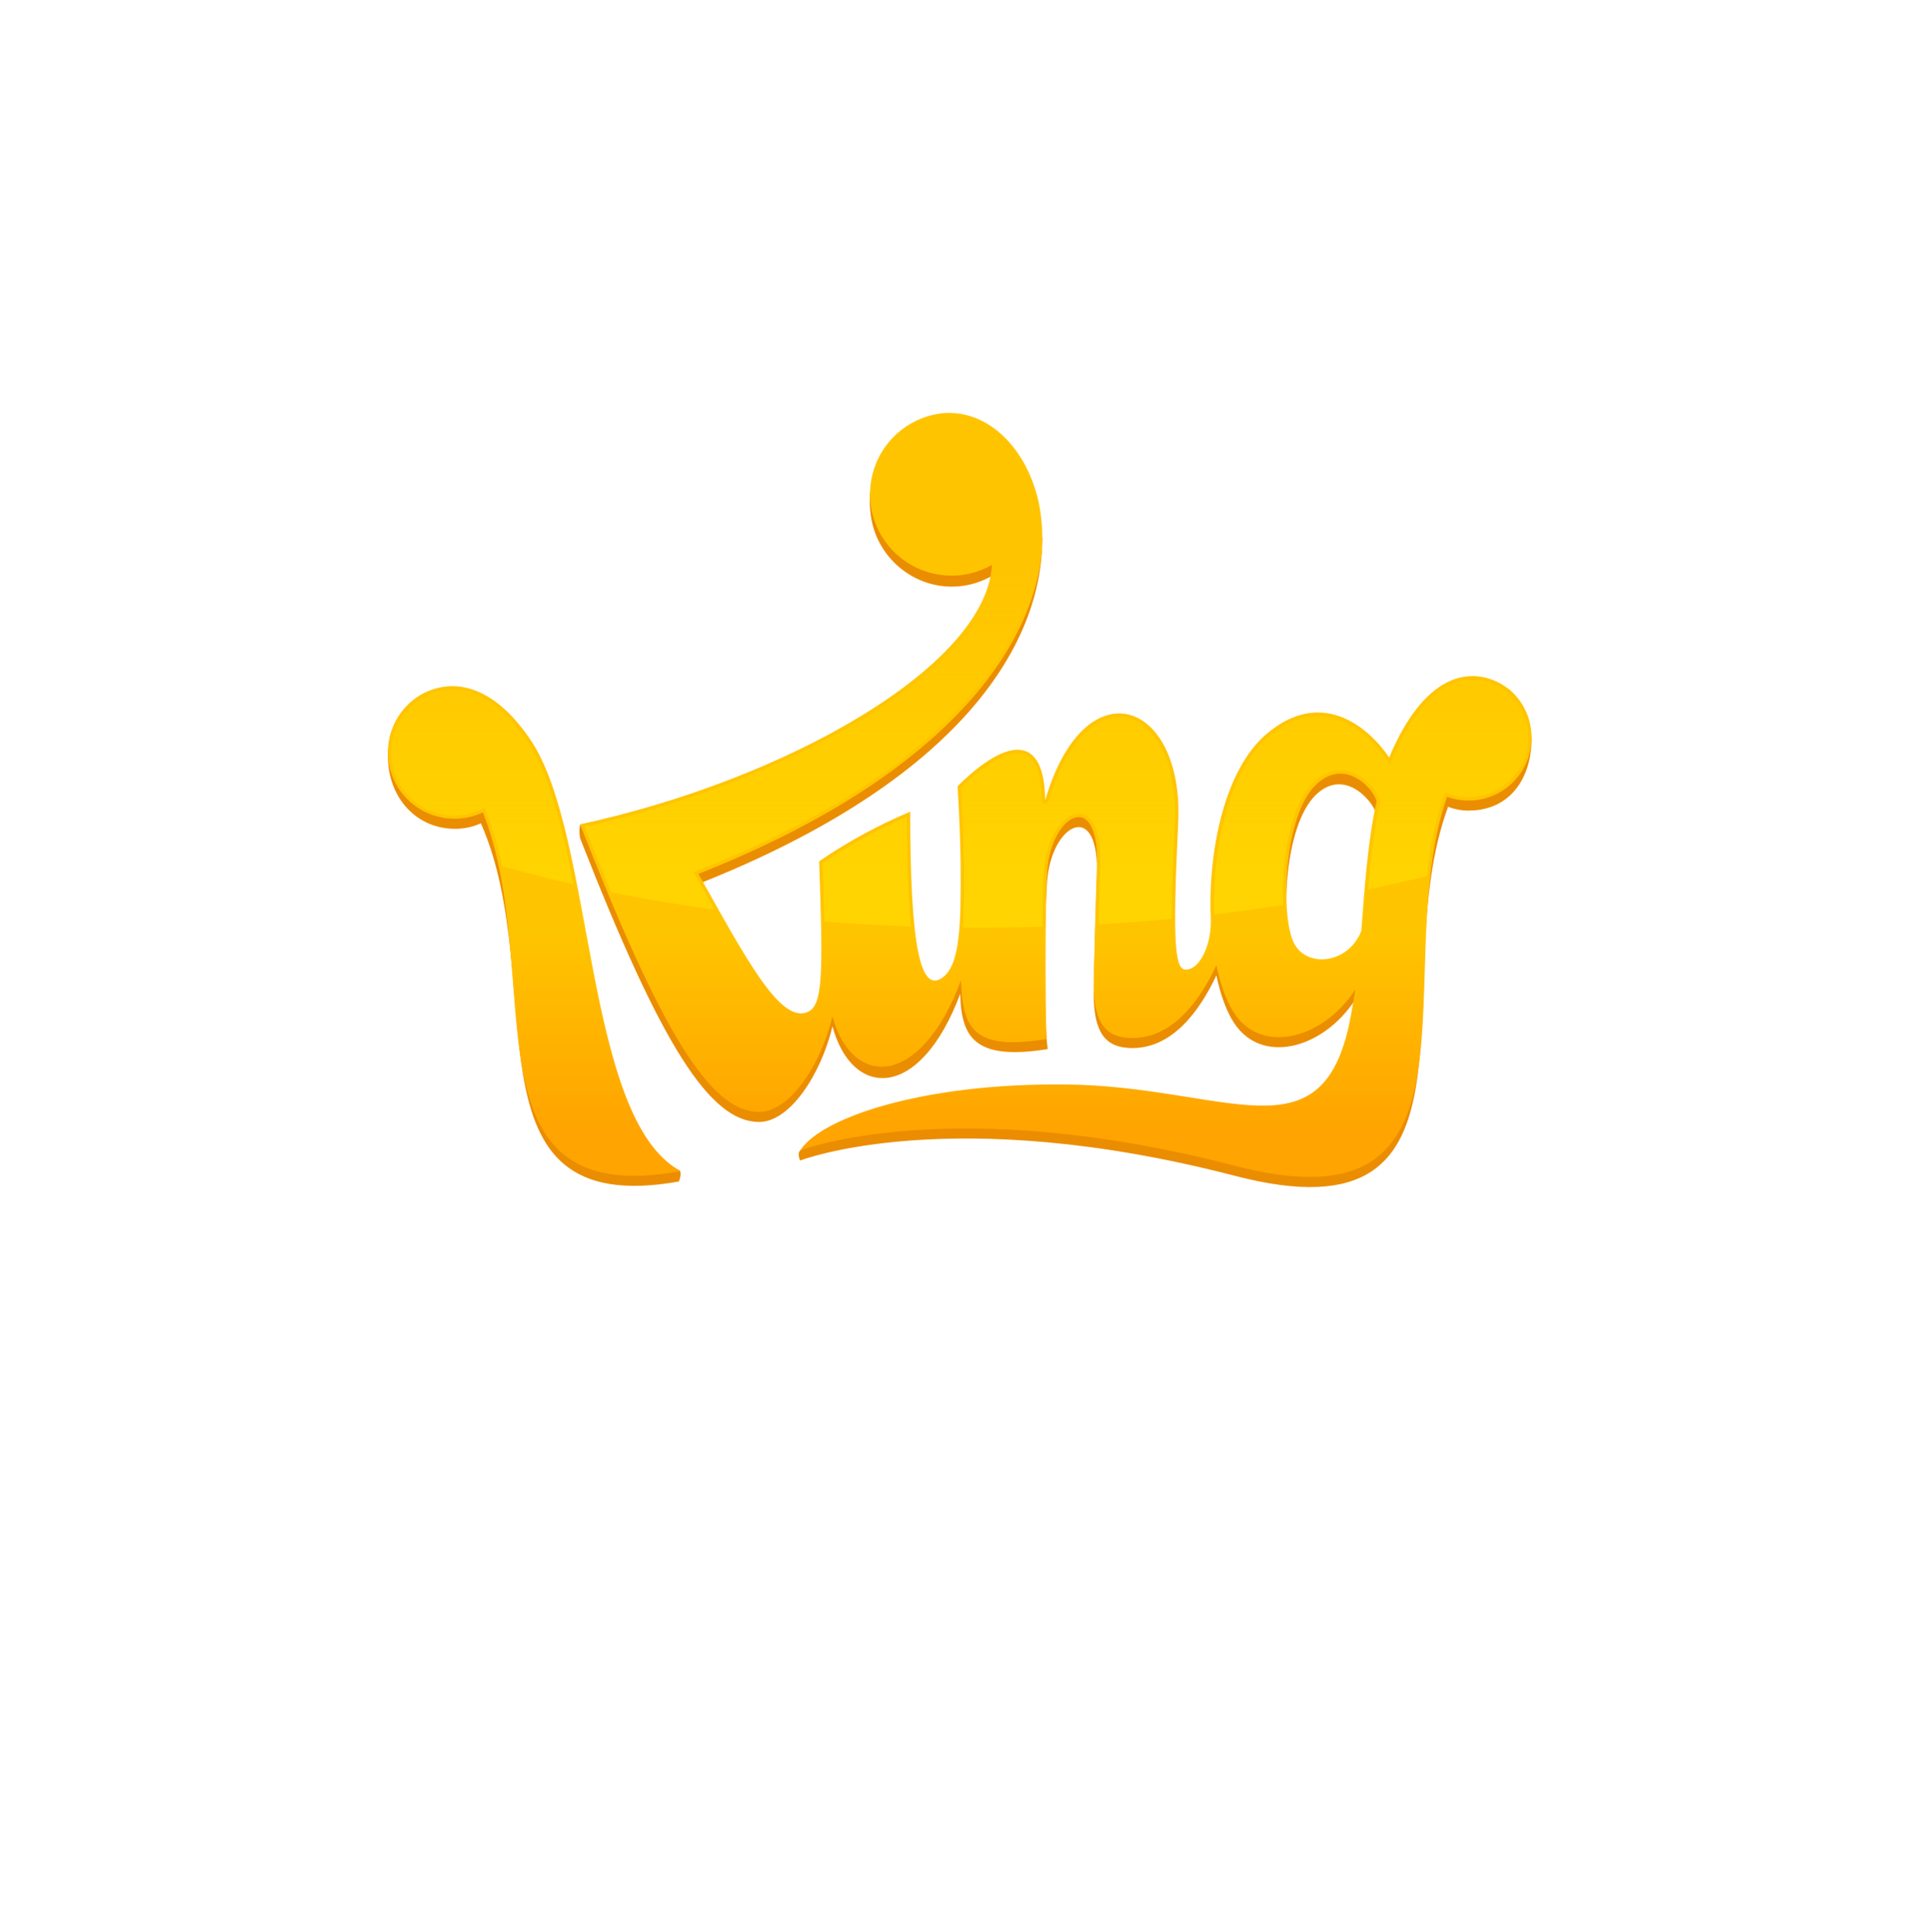
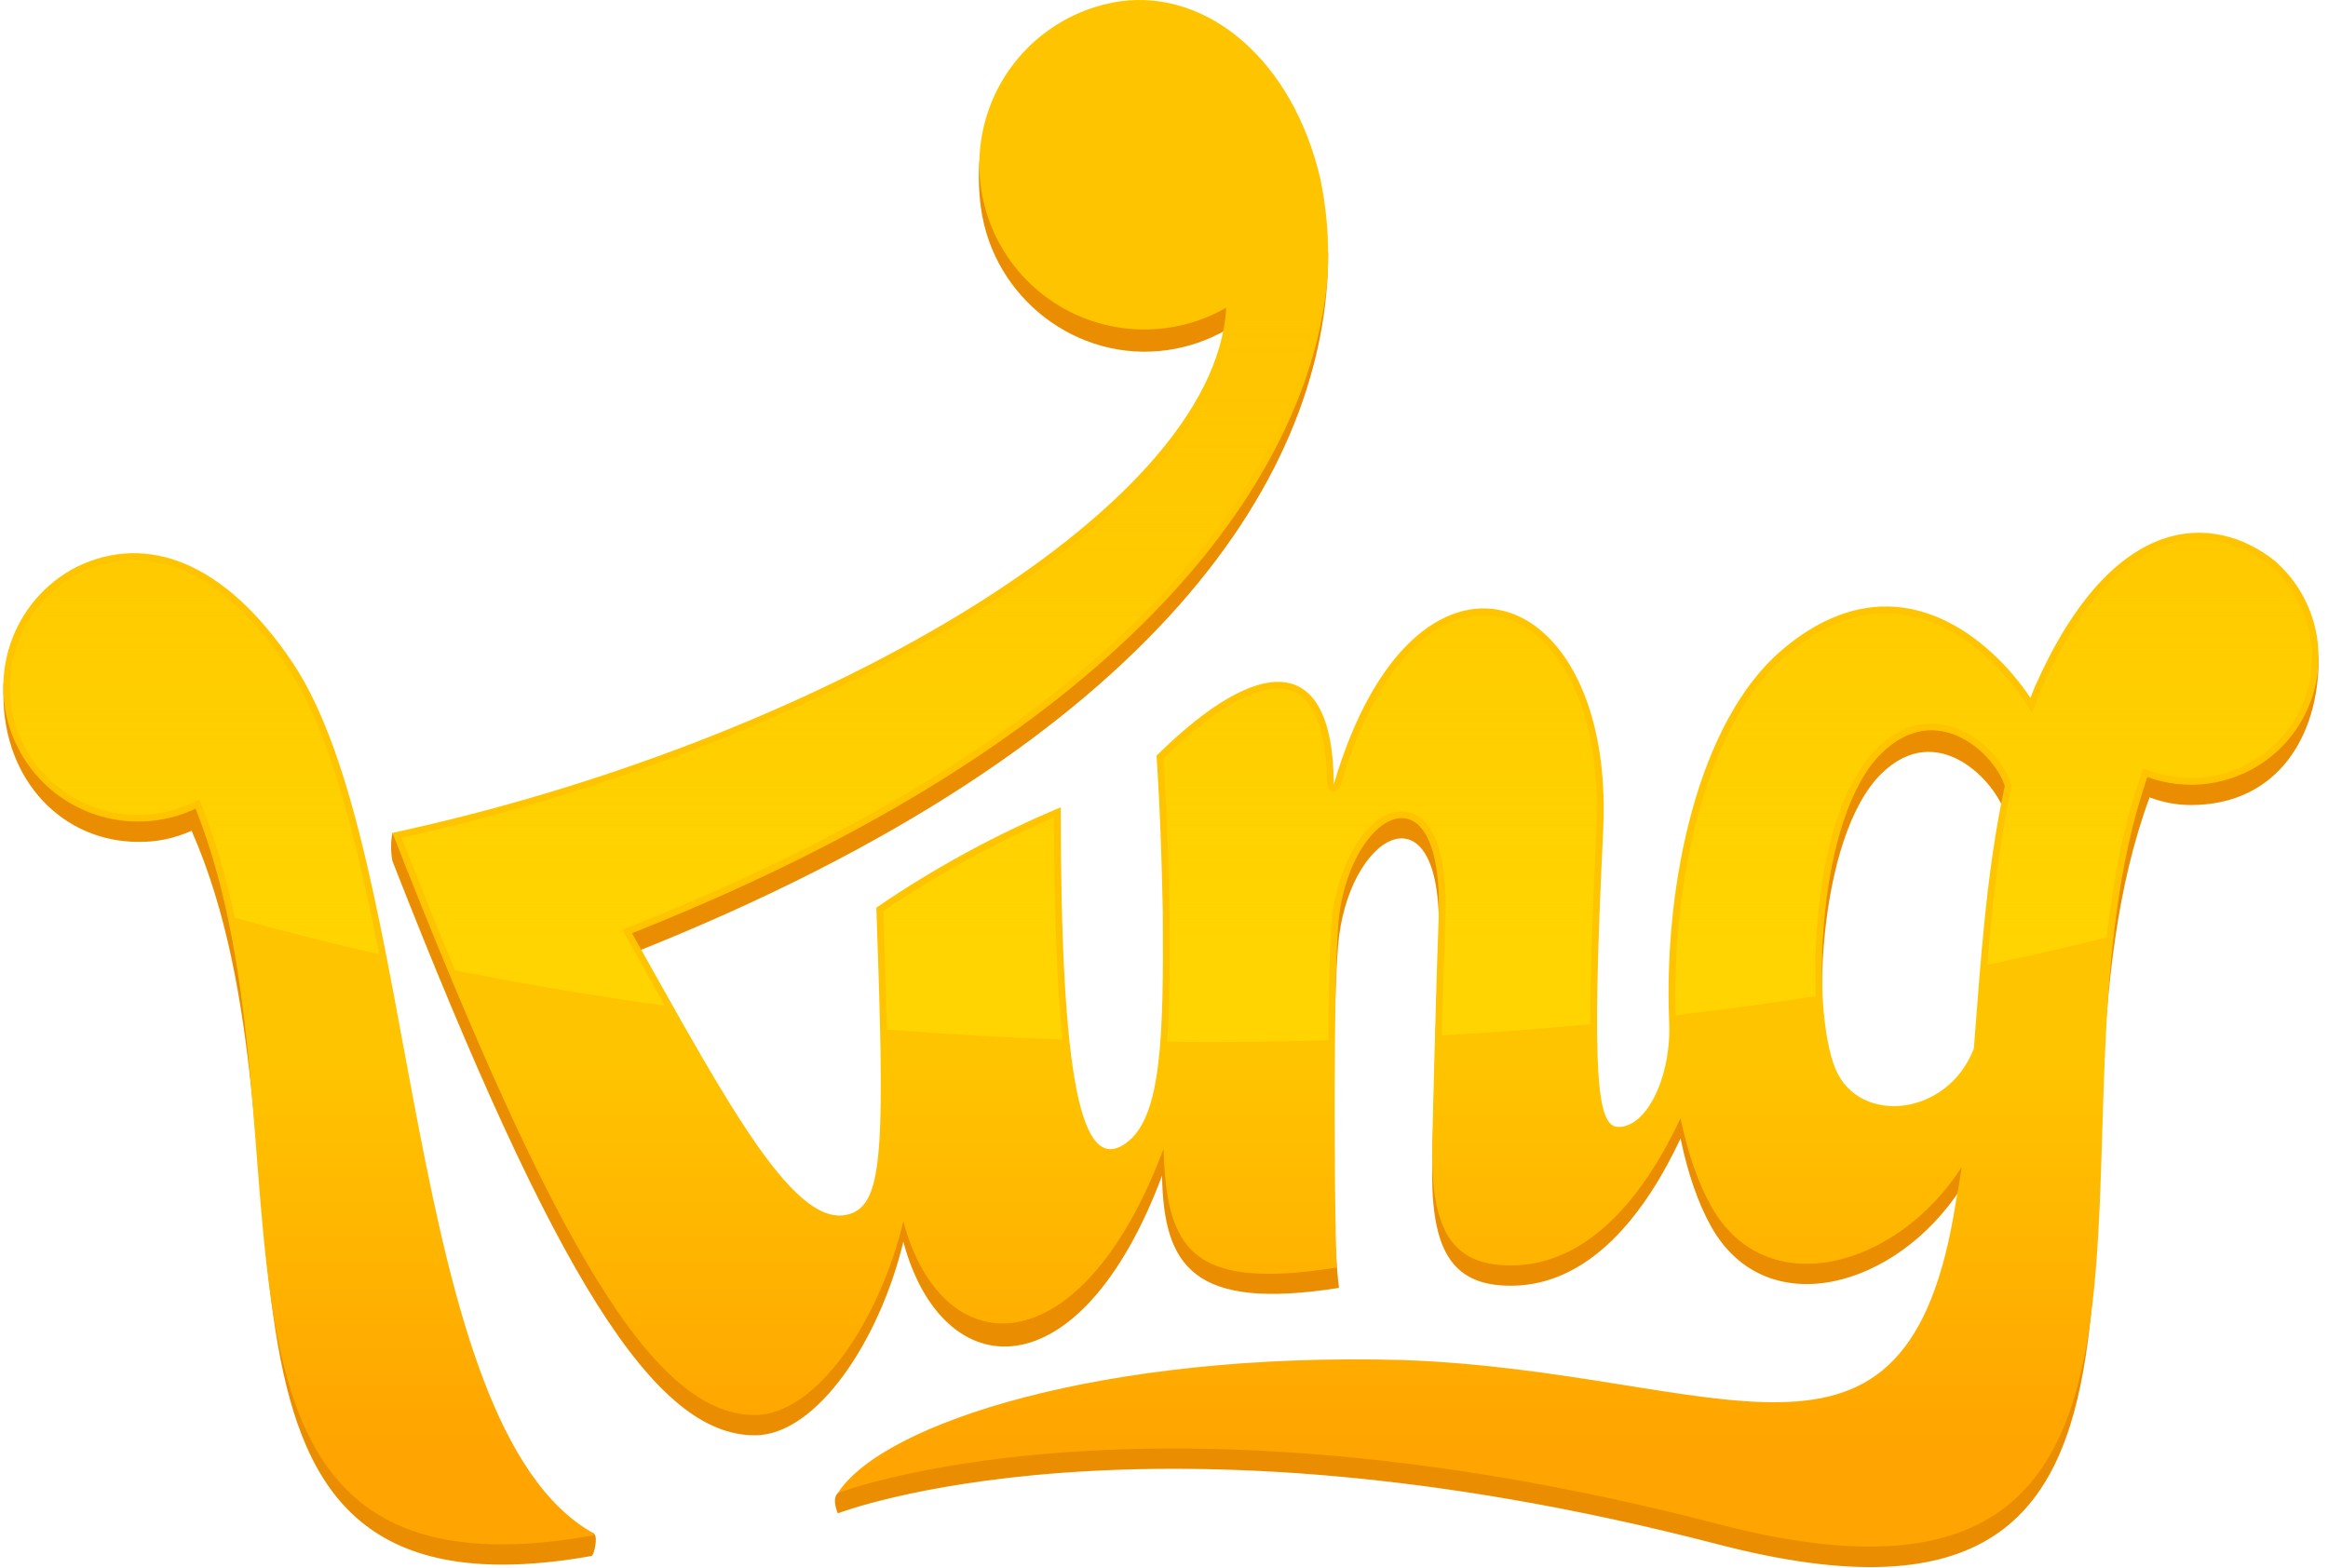
- <svg xmlns="http://www.w3.org/2000/svg" width="145px" height="145px" viewBox="0 0 145 145" version="1.1">
+ <svg xmlns="http://www.w3.org/2000/svg" width="251px" height="169px" viewBox="0 0 251 169" version="1.1">
  <defs>
    <linearGradient x1="50.001%" y1="68.364%" x2="50.001%" y2="93.464%" id="linearGradient-1">
      <stop stop-color="#FFC400" offset="0%" />
      <stop stop-color="#FFA400" offset="100%" />
    </linearGradient>
    <linearGradient x1="50.004%" y1="29.642%" x2="50.004%" y2="90.102%" id="linearGradient-2">
      <stop stop-color="#FFD400" stop-opacity="0" offset="0%" />
      <stop stop-color="#FFD400" offset="100%" />
    </linearGradient>
  </defs>
-   <g id="Artboard" stroke="none" stroke-width="1" fill="none" fill-rule="evenodd">
-     <g id="logo-template" transform="translate(-2, 0)" fill-rule="nonzero">
-       <g id="kingLogoRebrand" transform="translate(31, 31)">
-         <path d="M20.895,56.811 C21.083,56.983 21.823,56.736 22.024,56.88 C22.201,57.008 22.021,57.701 21.944,57.715 C5.391,60.647 12.405,42.851 7.106,30.815 C6.485,31.097 5.809,31.238 5.127,31.227 C2.364,31.227 0.125,28.992 0.125,25.758 C0.125,25.519 0.126,25.383 0.126,25.383 C0.15,25.213 0.232,25.184 0.272,25.021 C0.624,23.615 1.567,22.43 2.858,21.772 C5.467,20.515 8.352,21.598 10.858,25.341 C15.39,32.111 14.922,51.334 20.895,56.811 L20.895,56.811 Z M85.921,24.289 C85.929,24.333 85.994,24.244 85.994,24.482 C85.994,27.257 84.506,29.861 81.254,29.861 C80.732,29.86 80.215,29.763 79.729,29.575 C74.867,42.695 83.606,62.45 63.731,57.286 C42.386,51.739 31.076,56.134 31.076,56.134 C31.076,56.134 30.832,55.607 31.076,55.381 C31.317,55.158 32.189,55.007 32.52,54.788 C35.676,52.71 42.851,50.946 52.027,51.199 C63.9,51.625 70.737,56.9 72.543,45.33 C72.622,44.911 72.694,44.481 72.757,44.041 C70.354,47.786 65.512,49.114 63.476,45.513 C62.98,44.639 62.597,43.511 62.33,42.231 C61.089,44.876 58.967,47.863 55.754,47.684 C53.715,47.571 53.047,46.147 53.122,43.09 C53.174,40.958 53.278,36.902 53.357,34.85 C53.583,29.09 50.186,30.702 49.665,34.726 C49.457,36.338 49.295,45.015 49.663,47.77 C44.269,48.624 43.16,46.988 43.099,43.611 C40.054,51.739 34.96,51.472 33.504,46.06 C32.635,49.686 30.301,53.239 27.999,53.239 C24.281,53.239 20.612,47.413 14.555,31.937 C14.488,31.592 14.488,31.238 14.555,30.893 C14.568,30.829 14.887,31.574 14.951,31.559 C30.232,28.172 45.054,19.796 45.48,12.236 C44.806,12.623 44.064,12.878 43.295,12.987 C39.947,13.457 36.839,11.056 36.382,7.706 C36.305,7.143 36.285,6.573 36.322,6.005 C36.333,5.88 36.391,5.926 36.391,5.926 C36.8,3.27 38.895,1.19 41.554,0.8 C44.83,0.358 47.972,3.031 48.98,7.423 C49.125,8.085 49.218,8.757 49.259,9.434 C49.259,17.34 43.173,27.547 23.439,35.367 C27.056,41.801 29.566,46.569 31.61,45.748 C32.788,45.275 33.085,43.028 32.781,34.438 L38.866,30.972 C38.271,40.908 40.093,44.342 41.754,43.16 C43.085,42.212 43.864,39.261 43.835,34.615 C43.762,30.886 43.49,28.834 43.49,28.834 C47.386,24.992 49.263,25.332 49.288,30.174 C52.27,20 59.641,22.289 59.192,31.537 C58.743,40.78 59.237,42.554 60.03,42.554 C61.106,42.554 62.593,40.617 62.483,38.592 C62.285,33.453 63.008,27.491 66.082,24.871 C70.381,21.208 73.967,24.613 75.306,26.639 C75.362,26.492 75.423,26.349 75.482,26.205 C78.401,19.632 82.151,19.795 84.365,21.551 C85.181,22.259 85.73,23.225 85.921,24.289 L85.921,24.289 Z M74.356,30.146 C74.011,28.999 71.866,26.648 69.779,28.699 C67.402,31.035 67.142,38.184 68.081,40.41 C68.961,42.498 72.243,42.171 73.209,39.644 C73.46,36.457 73.669,33.294 74.356,30.146 L74.356,30.146 Z" id="Extrude" fill="#EB8D00" />
-         <path d="M22.024,56.88 C22.036,56.917 22.021,56.949 21.944,56.962 C5.391,59.894 12.098,42.187 7.255,29.994 C4.784,31.16 1.835,30.127 0.634,27.673 C-0.568,25.22 0.423,22.257 2.858,21.02 C5.467,19.763 8.352,20.845 10.858,24.589 C15.658,31.759 14.849,52.897 22.024,56.88 L22.024,56.88 Z M85.994,24.369 C85.998,25.914 85.246,27.364 83.981,28.251 C82.716,29.138 81.098,29.352 79.646,28.823 C75.163,41.7 83.606,61.698 63.731,56.533 C42.387,50.987 31.076,55.381 31.076,55.381 C32.729,52.795 40.909,50.14 52.027,50.447 C63.9,50.873 70.737,56.148 72.543,44.577 C72.623,44.159 72.694,43.729 72.757,43.288 C70.354,47.034 65.512,48.361 63.476,44.761 C62.981,43.886 62.597,42.759 62.33,41.478 C61.089,44.123 58.967,47.111 55.754,46.931 C53.715,46.818 53.048,45.394 53.122,42.338 C53.174,40.206 53.278,36.15 53.358,34.097 C53.583,28.338 50.186,29.95 49.665,33.973 C49.457,35.585 49.475,44.396 49.574,47.018 C44.18,47.871 43.271,46.357 43.153,42.618 C40.108,50.746 34.96,50.719 33.505,45.308 C32.635,48.934 30.301,52.486 27.999,52.486 C24.281,52.486 20.612,46.369 14.556,30.893 C29.975,27.566 45.05,19.039 45.48,11.413 C43.344,12.635 40.683,12.459 38.728,10.965 C36.772,9.471 35.901,6.951 36.518,4.568 C37.135,2.186 39.119,0.405 41.555,0.048 C44.831,-0.395 47.972,2.279 48.98,6.671 C49.165,7.58 49.259,8.506 49.259,9.434 C49.26,9.721 49.251,10.007 49.234,10.294 C48.704,16.734 43.173,26.794 23.439,34.615 C27.056,41.049 29.566,45.816 31.61,44.996 C32.788,44.523 32.807,42.256 32.503,33.667 C34.651,32.197 36.942,30.95 39.342,29.944 C39.342,40.028 40.093,43.589 41.754,42.408 C43.085,41.46 43.157,38.509 43.128,33.863 C43.056,30.134 42.894,28.031 42.894,28.031 C46.79,24.189 49.444,24.252 49.469,29.095 C52.452,18.92 59.912,21.537 59.462,30.785 C59.013,40.028 59.237,41.801 60.03,41.801 C61.106,41.801 62.015,39.864 61.905,37.839 L61.906,37.839 C61.709,32.701 63.007,26.738 66.082,24.118 C70.381,20.455 73.967,23.861 75.306,25.887 C75.362,25.74 75.423,25.597 75.482,25.452 C78.401,18.879 82.151,19.042 84.365,20.798 C85.4,21.696 85.994,22.999 85.994,24.369 L85.994,24.369 Z M74.357,29.159 C74.011,28.012 71.866,25.896 69.779,27.947 C67.402,30.282 67.142,37.432 68.081,39.658 C68.961,41.745 72.243,41.418 73.209,38.891 C73.46,35.705 73.67,32.307 74.357,29.159 L74.357,29.159 Z" id="Base" fill="url(#linearGradient-1)" />
-         <path d="M62.151,37.658 C61.999,32.849 63.199,26.905 66.245,24.309 C67.461,23.273 68.706,22.747 69.945,22.747 C72.146,22.747 74.05,24.44 75.097,26.025 L75.368,26.434 L75.714,25.547 C77.746,20.973 80.016,20.012 81.563,20.012 C82.725,20.012 83.643,20.546 84.209,20.995 C85.839,22.413 86.226,24.792 85.128,26.653 C84.03,28.515 81.761,29.327 79.731,28.587 L79.492,28.5 L79.409,28.74 C78.815,30.448 78.397,32.422 78.135,34.771 C76.695,35.133 75.207,35.475 73.706,35.79 C73.887,33.648 74.128,31.383 74.601,29.212 L74.615,29.149 L74.596,29.087 C74.32,28.167 73.107,26.836 71.637,26.836 C70.916,26.836 70.232,27.15 69.603,27.768 C67.687,29.651 67.21,34.198 67.349,36.95 C65.655,37.215 63.909,37.452 62.151,37.658 L62.151,37.658 Z M23.859,35.875 L23.08,34.488 L23.347,34.382 C45.416,25.635 48.628,14.608 48.984,10.279 C49.056,9.089 48.973,7.895 48.736,6.727 C47.847,2.853 45.245,0.251 42.261,0.251 C42.037,0.251 41.813,0.266 41.591,0.296 C38.549,0.742 36.366,3.46 36.588,6.527 C36.81,9.594 39.361,11.969 42.435,11.973 C42.711,11.973 42.987,11.953 43.26,11.915 C43.998,11.811 44.709,11.566 45.356,11.195 L45.756,10.966 L45.73,11.427 C45.275,19.499 29.428,27.874 14.896,31.076 C15.592,32.85 16.258,34.502 16.878,35.993 C19.411,36.501 22.026,36.942 24.662,37.305 C24.4,36.841 24.133,36.364 23.859,35.875 L23.859,35.875 Z M10.65,24.728 C8.916,22.139 6.952,20.77 4.969,20.77 C4.276,20.775 3.593,20.937 2.972,21.243 C0.652,22.414 -0.295,25.234 0.849,27.568 C1.992,29.902 4.8,30.883 7.148,29.768 L7.389,29.654 L7.488,29.902 C8.011,31.244 8.418,32.628 8.705,34.039 C10.452,34.529 12.251,34.984 14.062,35.394 C13.247,31.25 12.26,27.134 10.65,24.728 L10.65,24.728 Z M39.092,30.32 C36.878,31.279 34.757,32.443 32.758,33.795 C32.811,35.291 32.863,36.844 32.893,38.189 C35.054,38.359 37.243,38.482 39.409,38.558 C39.203,36.589 39.099,33.887 39.092,30.32 L39.092,30.32 Z M49.263,38.586 C49.279,36.831 49.319,34.692 49.417,33.941 C49.696,31.784 50.825,30.094 51.988,30.094 C52.311,30.098 52.618,30.236 52.836,30.476 C53.41,31.073 53.677,32.329 53.607,34.107 C53.571,35.042 53.526,36.488 53.474,38.408 C55.291,38.305 57.142,38.165 58.983,37.991 C58.979,36.349 59.052,34.044 59.211,30.773 C59.355,27.81 58.67,25.306 57.332,23.901 C56.657,23.192 55.86,22.818 55.026,22.818 C52.862,22.818 50.874,25.191 49.709,29.165 C49.709,29.165 49.571,29.397 49.409,29.366 C49.248,29.335 49.218,29.096 49.218,29.096 C49.21,27.475 48.888,25.543 47.402,25.543 C46.353,25.543 44.885,26.436 43.152,28.129 C43.187,28.622 43.316,30.651 43.379,33.861 C43.389,35.526 43.39,37.259 43.288,38.644 C43.789,38.649 44.292,38.651 44.796,38.652 C46.249,38.652 47.751,38.63 49.263,38.586 L49.263,38.586 Z" id="HappyShine" fill="url(#linearGradient-2)" />
-       </g>
+   <g id="Page-1" stroke="none" stroke-width="1" fill="none" fill-rule="evenodd">
+     <g id="king_portfolio" fill-rule="nonzero">
+       <path d="M60.742,165.149 C61.287,165.649 63.44,164.931 64.023,165.349 C64.538,165.72 64.015,167.737 63.79,167.776 C15.671,176.298 36.06,124.568 20.656,89.577 C18.851,90.399 16.886,90.809 14.903,90.777 C6.873,90.776 0.364,84.278 0.364,74.879 C0.364,74.183 0.367,73.788 0.367,73.788 C0.437,73.294 0.673,73.21 0.792,72.735 C1.815,68.648 4.556,65.204 8.309,63.29 C15.891,59.637 24.28,62.785 31.565,73.666 C44.74,93.347 43.376,149.227 60.742,165.148 L60.742,165.149 Z M249.77,70.608 C249.793,70.735 249.983,70.477 249.983,71.167 C249.983,79.236 245.656,86.805 236.203,86.805 C234.687,86.802 233.184,86.52 231.769,85.973 C217.637,124.112 243.041,181.542 185.264,166.529 C123.216,150.404 90.337,163.179 90.337,163.179 C90.337,163.179 89.629,161.648 90.337,160.991 C91.037,160.342 93.572,159.903 94.536,159.269 C103.708,153.228 124.567,148.099 151.242,148.835 C185.755,150.074 205.629,165.408 210.88,131.772 C211.111,130.555 211.319,129.307 211.503,128.027 C204.517,138.913 190.441,142.772 184.522,132.306 C183.083,129.764 181.967,126.485 181.192,122.764 C177.585,130.453 171.415,139.137 162.074,138.616 C156.147,138.286 154.207,134.147 154.424,125.263 C154.575,119.064 154.876,107.274 155.109,101.307 C155.764,84.563 145.89,89.249 144.376,100.947 C143.77,105.633 143.301,130.859 144.371,138.867 C128.69,141.348 125.466,136.594 125.289,126.776 C116.436,150.405 101.626,149.627 97.396,133.897 C94.869,144.436 88.085,154.765 81.391,154.765 C70.583,154.765 59.917,137.827 42.312,92.84 C42.118,91.838 42.118,90.808 42.312,89.806 C42.348,89.62 43.277,91.784 43.462,91.742 C87.883,81.895 130.97,57.548 132.209,35.571 C130.25,36.695 128.094,37.435 125.858,37.751 C116.124,39.119 107.091,32.139 105.761,22.402 C105.539,20.764 105.48,19.107 105.587,17.458 C105.62,17.092 105.788,17.228 105.788,17.228 C106.977,9.504 113.066,3.46 120.798,2.327 C130.321,1.04 139.453,8.812 142.383,21.579 C142.805,23.503 143.077,25.458 143.196,27.424 C143.196,50.406 125.503,80.077 68.137,102.811 C78.65,121.515 85.949,135.375 91.89,132.989 C95.314,131.613 96.176,125.081 95.293,100.112 L112.983,90.036 C111.252,118.917 116.548,128.901 121.378,125.464 C125.248,122.711 127.511,114.131 127.426,100.624 C127.215,89.785 126.424,83.82 126.424,83.82 C137.75,72.652 143.208,73.638 143.279,87.715 C151.949,58.138 173.376,64.793 172.069,91.677 C170.765,118.546 172.201,123.703 174.506,123.703 C177.633,123.703 181.955,118.073 181.635,112.185 C181.062,97.246 183.161,79.914 192.098,72.298 C204.597,61.65 215.021,71.55 218.914,77.439 C219.075,77.012 219.253,76.596 219.424,76.176 C227.91,57.069 238.811,57.543 245.248,62.648 C247.619,64.708 249.215,67.516 249.77,70.607 L249.77,70.608 Z M216.152,87.634 C215.149,84.3 208.912,77.466 202.845,83.429 C195.935,90.218 195.181,111.001 197.91,117.471 C200.469,123.54 210.009,122.59 212.816,115.243 C213.546,105.98 214.155,96.785 216.152,87.634 L216.152,87.634 Z" id="Extrude" fill="#EB8D00" />
+       <path d="M64.023,165.35 C64.057,165.456 64.015,165.549 63.79,165.589 C15.671,174.11 35.169,122.637 21.089,87.193 C13.908,90.582 5.336,87.577 1.842,80.446 C-1.651,73.315 1.229,64.7 8.309,61.103 C15.891,57.45 24.28,60.597 31.565,71.479 C45.517,92.324 43.165,153.77 64.023,165.349 L64.023,165.35 Z M249.983,70.84 C249.993,75.331 247.809,79.545 244.132,82.125 C240.455,84.705 235.749,85.326 231.529,83.787 C218.497,121.222 243.041,179.355 185.264,164.34 C123.217,148.217 90.338,160.991 90.338,160.991 C95.141,153.474 118.923,145.756 151.243,146.648 C185.755,147.885 205.63,163.221 210.88,129.586 C211.112,128.368 211.32,127.119 211.504,125.839 C204.517,136.726 190.442,140.584 184.523,130.12 C183.083,127.576 181.967,124.299 181.193,120.576 C177.585,128.266 171.415,136.95 162.075,136.427 C156.148,136.099 154.208,131.96 154.424,123.075 C154.575,116.878 154.877,105.088 155.109,99.121 C155.765,82.377 145.89,87.063 144.376,98.76 C143.77,103.445 143.821,129.059 144.11,136.679 C128.43,139.159 125.789,134.758 125.445,123.889 C116.592,147.517 101.628,147.438 97.397,131.71 C94.87,142.249 88.086,152.576 81.392,152.576 C70.584,152.576 59.918,134.794 42.313,89.806 C87.137,80.133 130.96,55.345 132.21,33.179 C126,36.731 118.266,36.217 112.58,31.874 C106.895,27.532 104.364,20.205 106.158,13.279 C107.951,6.353 113.719,1.176 120.798,0.138 C130.321,-1.148 139.453,6.624 142.383,19.392 C142.923,22.036 143.195,24.726 143.196,27.424 C143.197,28.258 143.172,29.091 143.121,29.924 C141.582,48.647 125.503,77.889 68.137,100.625 C78.65,119.327 85.949,133.187 91.89,130.802 C95.314,129.426 95.368,122.838 94.485,97.869 C100.728,93.597 107.39,89.971 114.367,87.047 C114.367,116.359 116.548,126.713 121.378,123.278 C125.248,120.524 125.457,111.945 125.372,98.438 C125.162,87.598 124.692,81.485 124.692,81.485 C136.017,70.316 143.734,70.5 143.806,84.577 C152.476,55 174.161,62.607 172.855,89.491 C171.55,116.359 172.201,121.515 174.506,121.515 C177.633,121.515 180.276,115.885 179.956,109.999 L179.959,109.999 C179.386,95.06 183.161,77.727 192.098,70.111 C204.597,59.463 215.02,69.364 218.913,75.253 C219.075,74.826 219.252,74.409 219.423,73.988 C227.909,54.881 238.81,55.356 245.247,60.461 C248.255,63.07 249.983,66.857 249.982,70.84 L249.983,70.84 Z M216.153,84.765 C215.149,81.43 208.913,75.278 202.845,81.241 C195.935,88.03 195.181,108.814 197.91,115.284 C200.469,121.352 210.009,120.402 212.816,113.056 C213.546,103.793 214.156,93.915 216.153,84.765 L216.153,84.765 Z" id="Base" fill="url(#linearGradient-1)" />
+       <path d="M180.671,109.47 C180.23,95.493 183.718,78.211 192.571,70.666 C196.108,67.654 199.728,66.125 203.329,66.125 C209.728,66.125 215.262,71.048 218.306,75.654 L219.093,76.844 L220.098,74.265 C226.005,60.967 232.606,58.173 237.101,58.173 C240.48,58.173 243.149,59.728 244.794,61.032 C249.533,65.155 250.656,72.071 247.464,77.481 C244.273,82.891 237.677,85.254 231.776,83.102 L231.082,82.85 L230.84,83.546 C229.112,88.511 227.899,94.25 227.136,101.078 C222.95,102.131 218.625,103.126 214.262,104.042 C214.789,97.813 215.487,91.23 216.864,84.92 L216.905,84.735 L216.85,84.554 C216.046,81.881 212.52,78.013 208.249,78.013 C206.152,78.013 204.163,78.924 202.335,80.72 C196.765,86.194 195.376,99.412 195.783,107.412 C190.859,108.182 185.782,108.872 180.671,109.47 L180.671,109.47 Z M69.357,104.288 L67.093,100.254 L67.869,99.947 C132.023,74.521 141.359,42.465 142.394,29.88 C142.605,26.421 142.363,22.95 141.673,19.555 C139.089,8.294 131.526,0.729 122.852,0.729 C122.201,0.729 121.55,0.773 120.904,0.86 C112.06,2.156 105.715,10.058 106.36,18.973 C107.005,27.888 114.42,34.795 123.359,34.805 C124.161,34.804 124.962,34.748 125.756,34.637 C127.901,34.334 129.969,33.623 131.848,32.544 L133.012,31.879 L132.937,33.219 C131.613,56.682 85.548,81.028 43.302,90.336 C45.327,95.493 47.262,100.296 49.064,104.63 C56.427,106.108 64.03,107.39 71.691,108.444 C70.932,107.096 70.153,105.71 69.357,104.287 L69.357,104.288 Z M30.958,71.884 C25.919,64.357 20.209,60.378 14.444,60.378 C12.43,60.392 10.446,60.862 8.64,61.753 C1.896,65.158 -0.856,73.355 2.467,80.14 C5.791,86.925 13.953,89.776 20.778,86.535 L21.48,86.204 L21.766,86.925 C23.287,90.825 24.471,94.848 25.306,98.951 C30.383,100.374 35.614,101.699 40.878,102.89 C38.507,90.842 35.64,78.878 30.958,71.884 L30.958,71.884 Z M113.639,88.138 C107.202,90.928 101.039,94.31 95.228,98.242 C95.381,102.59 95.532,107.106 95.618,111.015 C101.901,111.508 108.265,111.868 114.56,112.087 C113.961,106.364 113.66,98.508 113.639,88.138 Z M143.207,112.168 C143.254,107.066 143.37,100.849 143.653,98.666 C144.465,92.397 147.747,87.484 151.127,87.484 C152.067,87.494 152.961,87.896 153.593,88.593 C155.262,90.329 156.039,93.979 155.836,99.148 C155.73,101.867 155.599,106.071 155.447,111.65 C160.73,111.351 166.11,110.945 171.462,110.44 C171.452,105.665 171.664,98.964 172.125,89.455 C172.544,80.844 170.552,73.565 166.661,69.479 C164.7,67.42 162.382,66.333 159.958,66.333 C153.667,66.333 147.89,73.23 144.504,84.782 C144.504,84.782 144.102,85.455 143.632,85.367 C143.161,85.277 143.077,84.581 143.077,84.581 C143.052,79.87 142.117,74.253 137.796,74.253 C134.749,74.253 130.481,76.85 125.443,81.77 C125.542,83.202 125.919,89.102 126.101,98.434 C126.132,103.273 126.134,108.311 125.837,112.336 C127.295,112.351 128.756,112.359 130.22,112.359 C134.444,112.359 138.81,112.295 143.205,112.169 L143.207,112.168 Z" id="HappyShine" fill="url(#linearGradient-2)" />
    </g>
  </g>
</svg>
